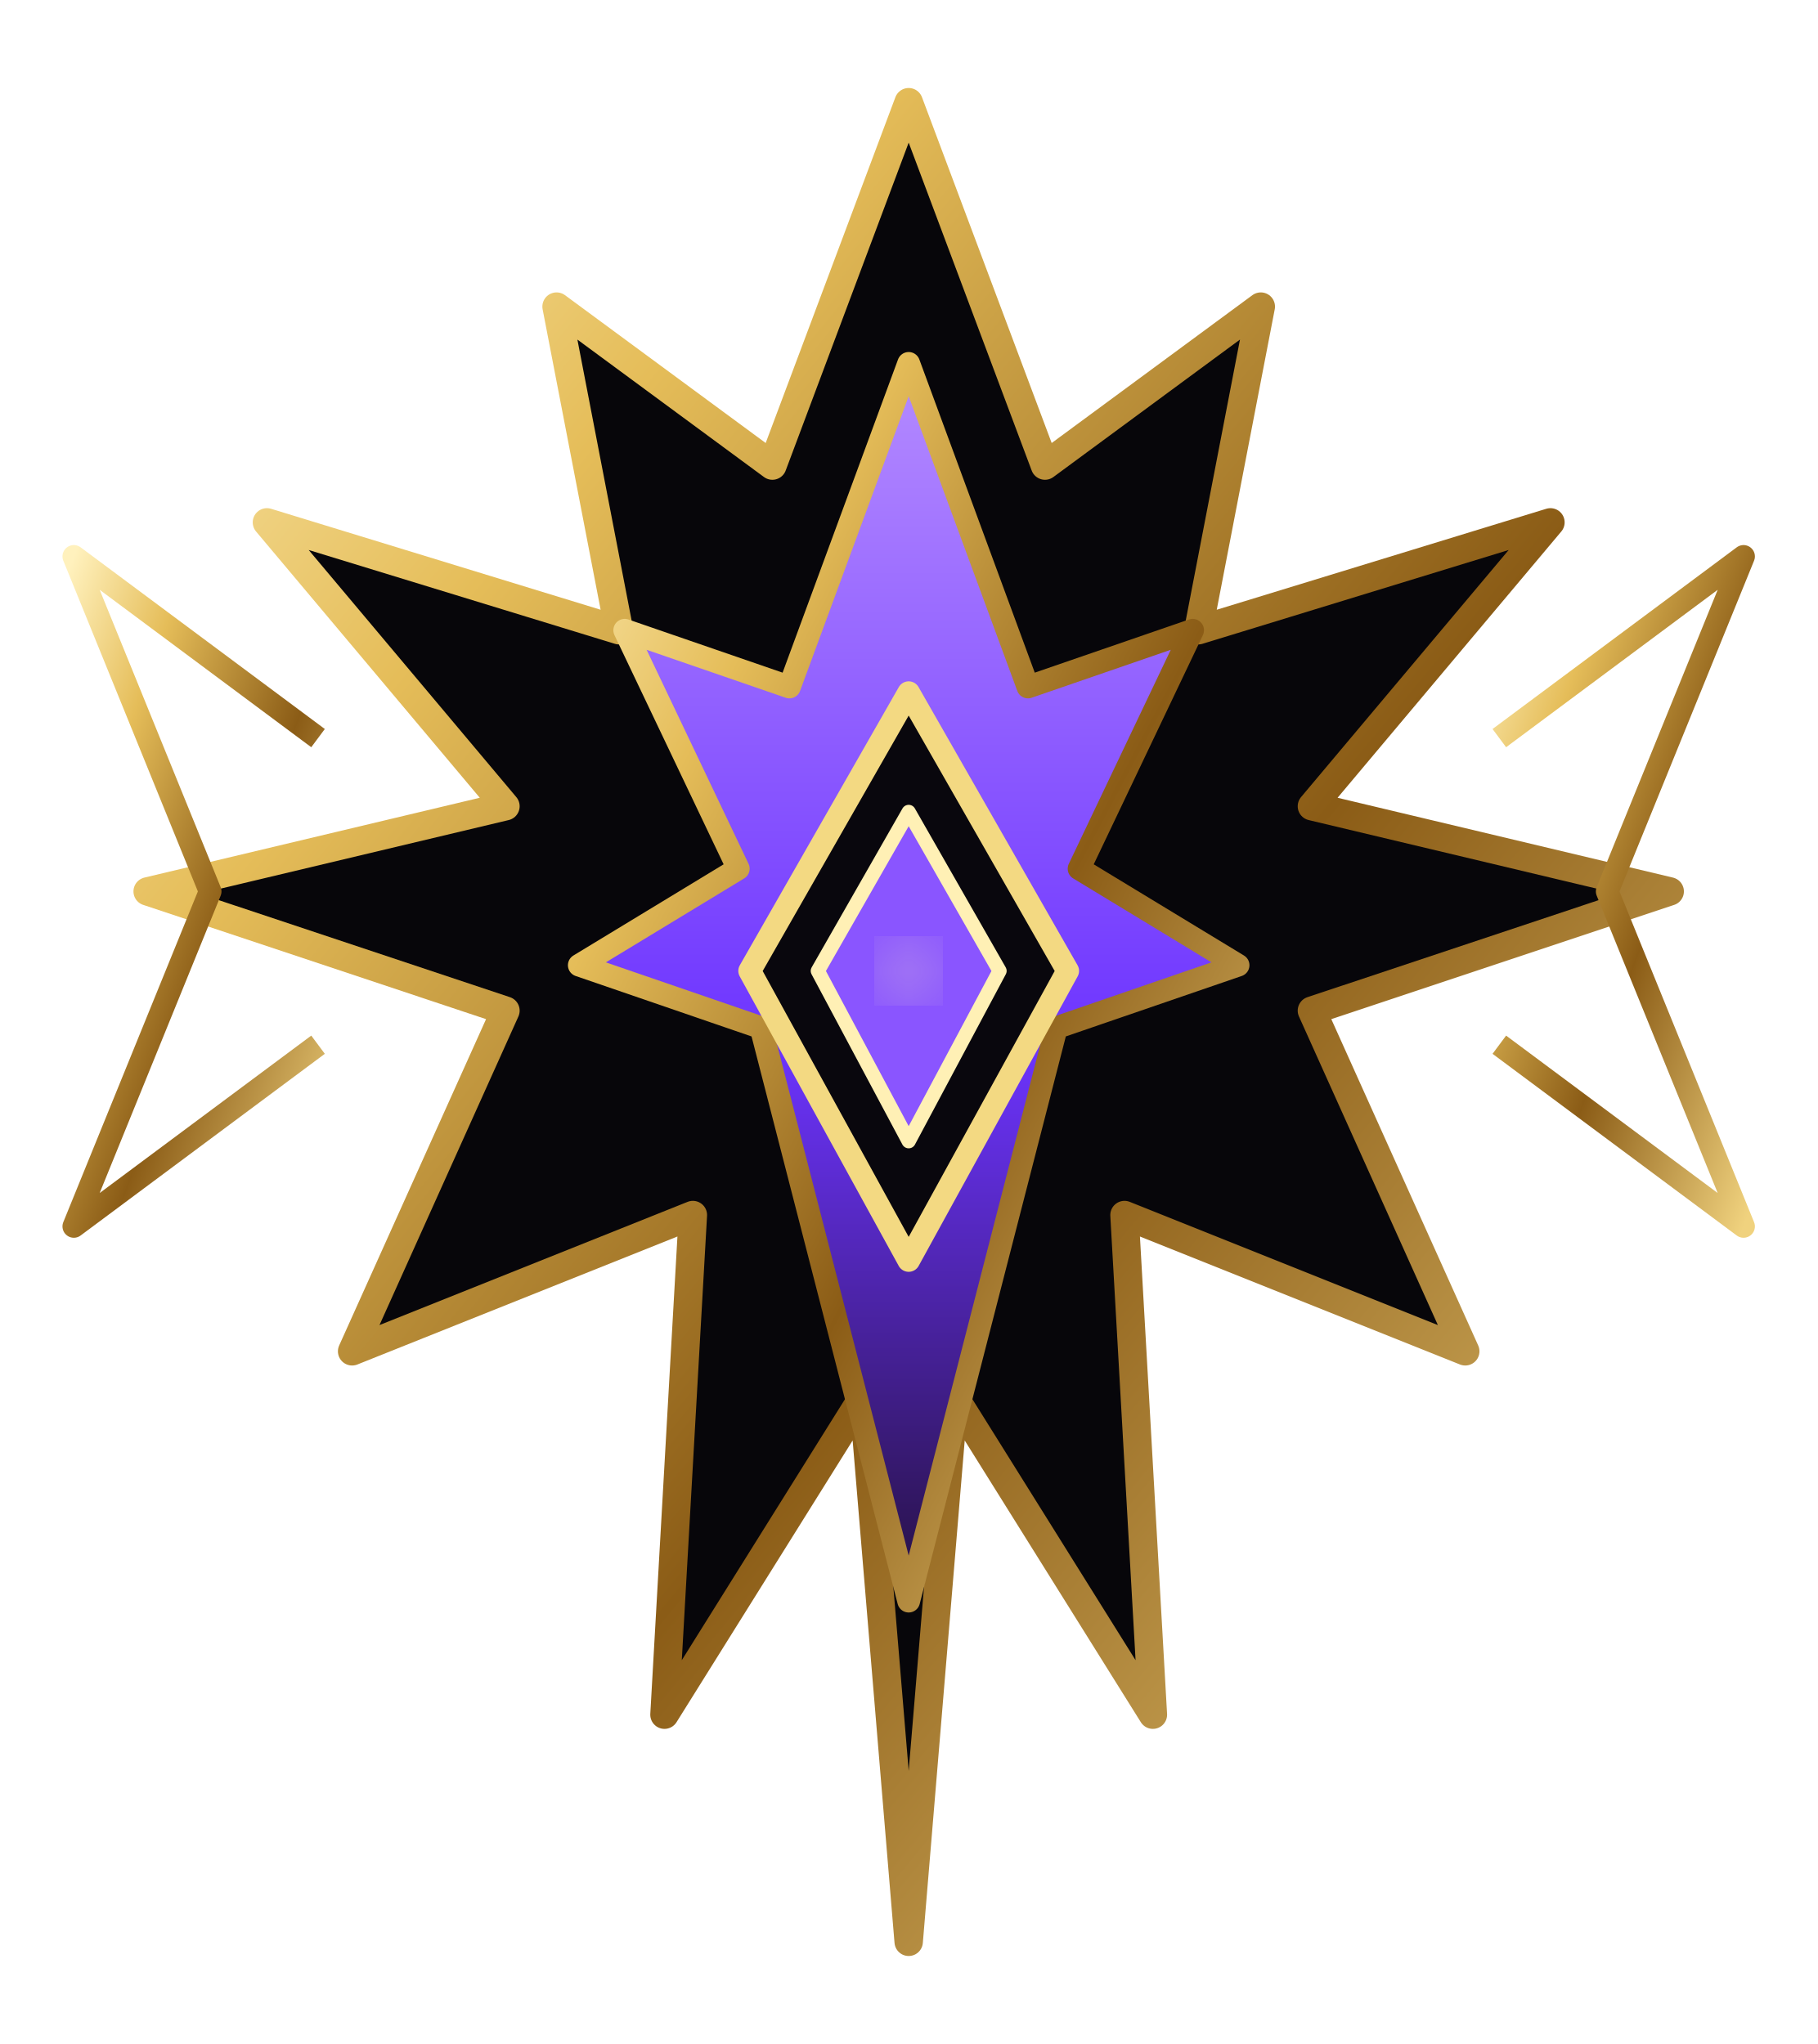
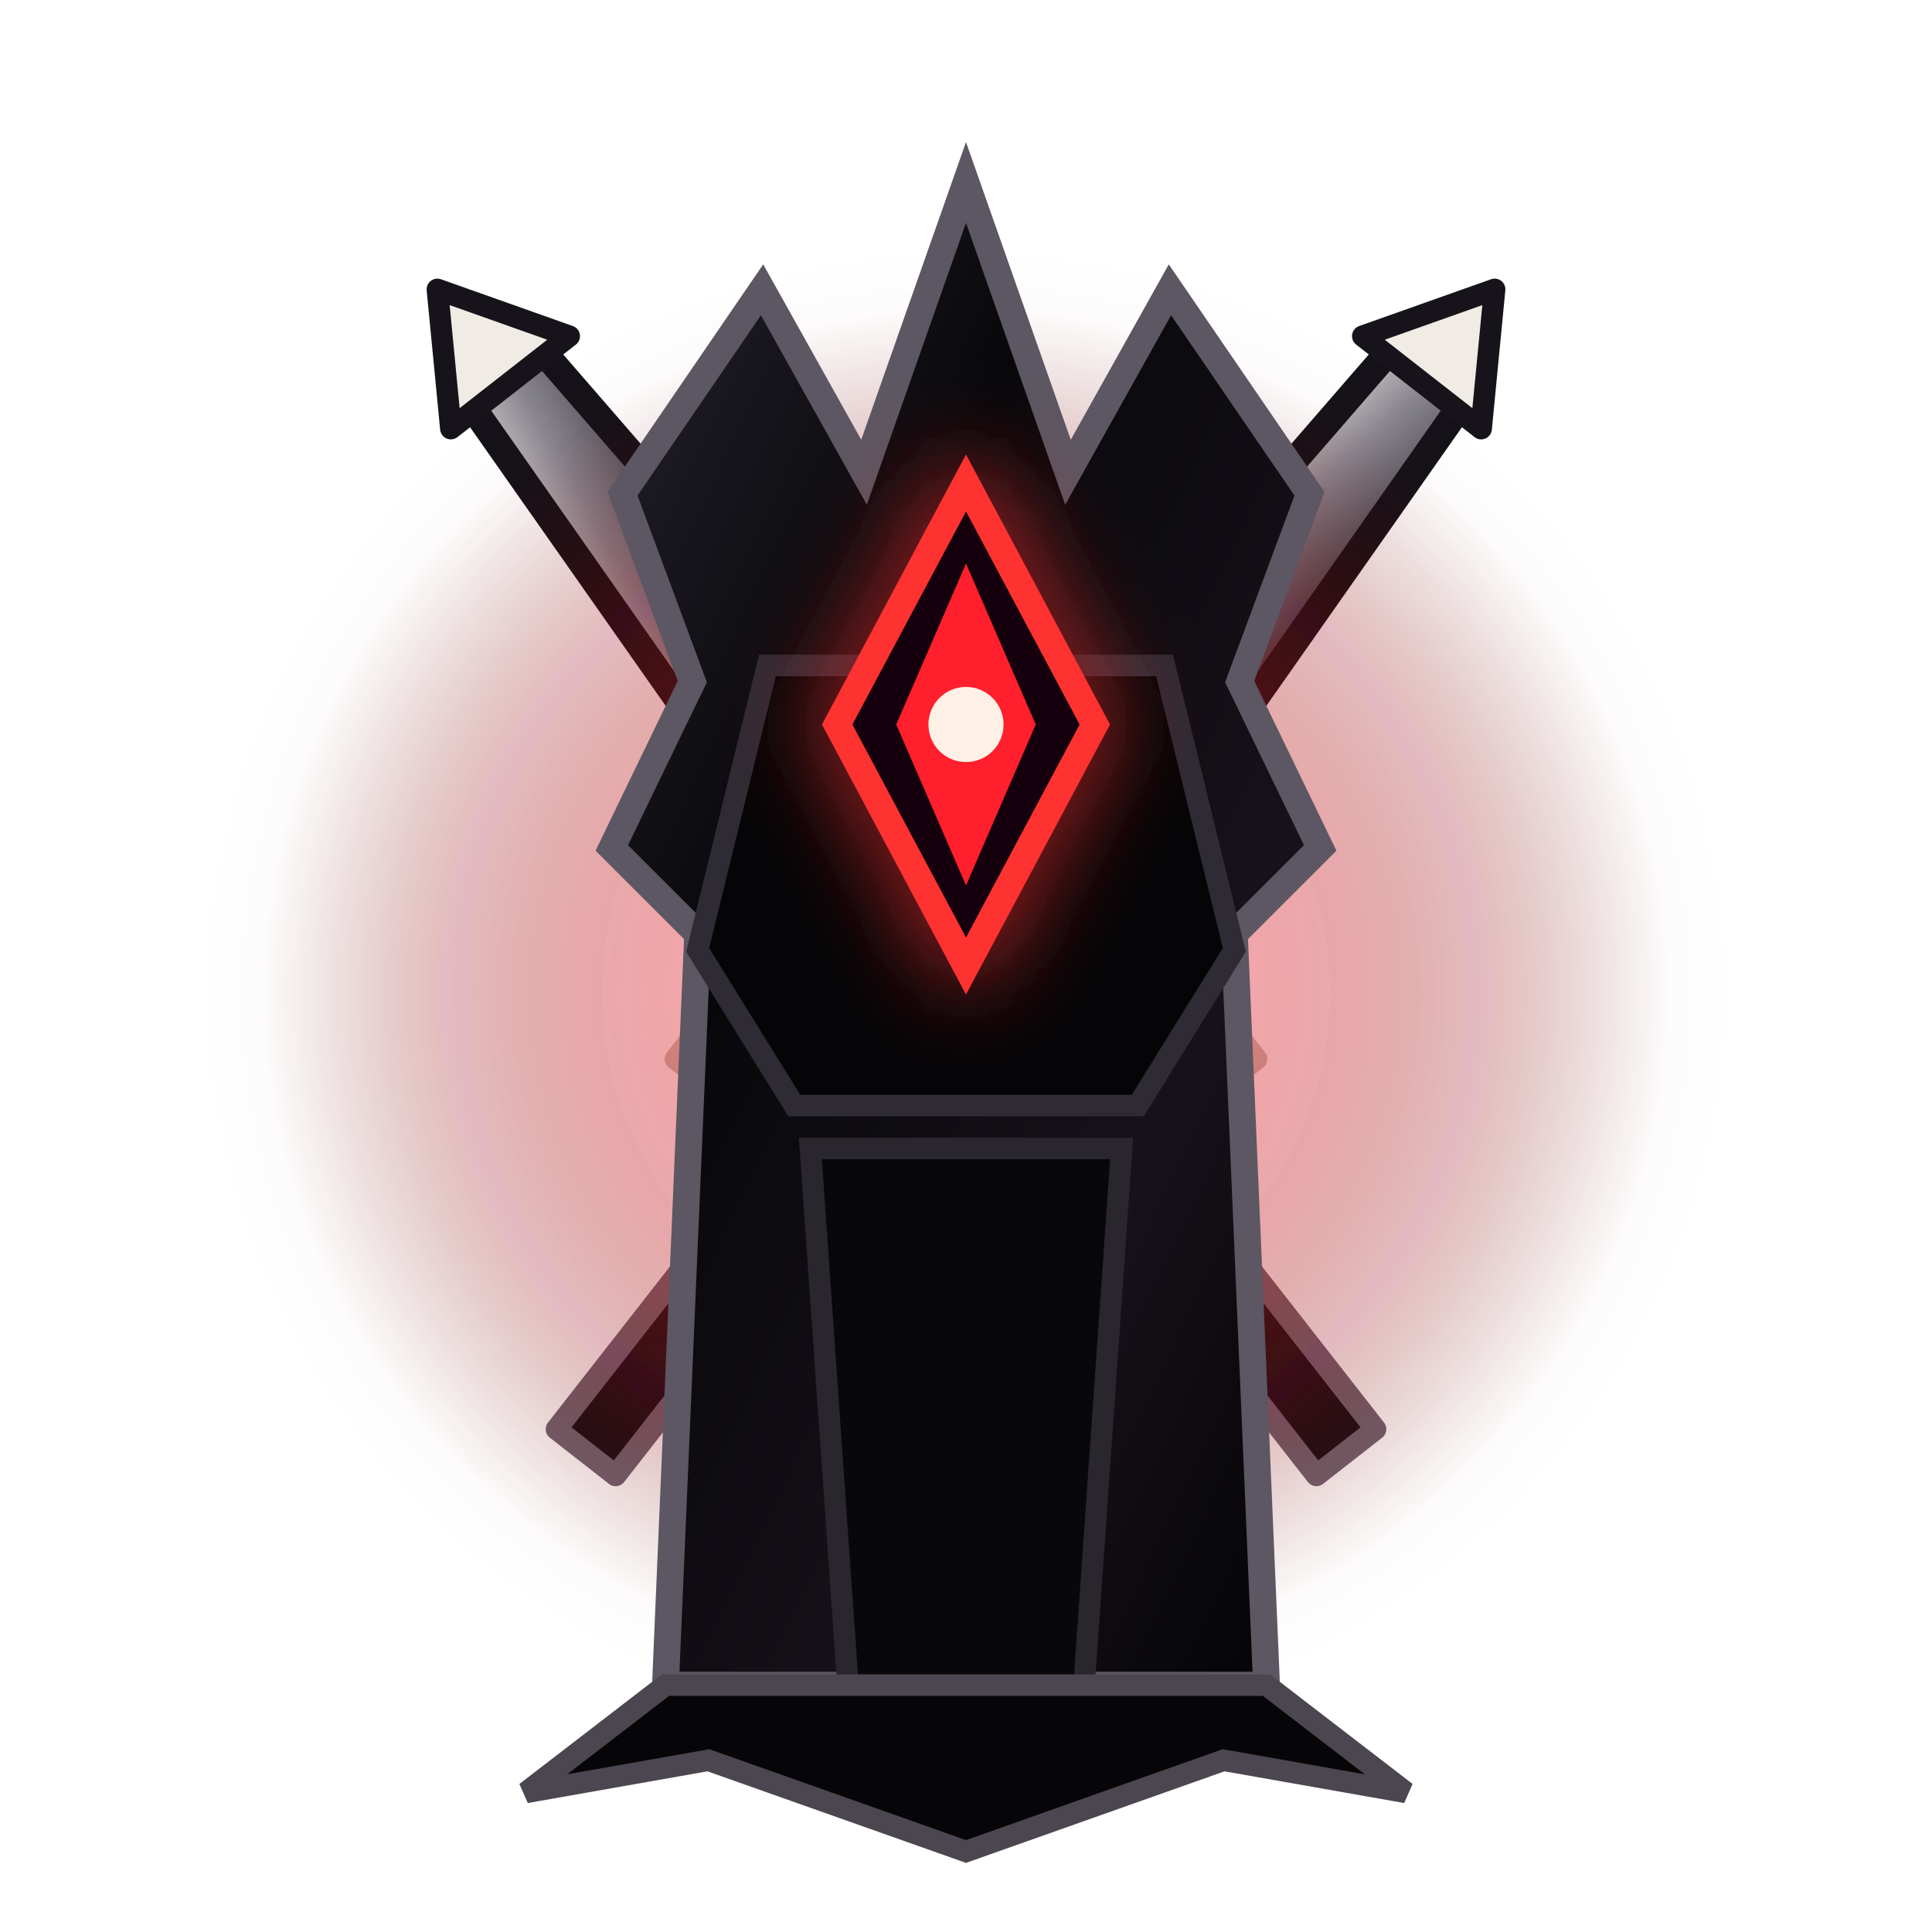
- <svg xmlns="http://www.w3.org/2000/svg" viewBox="0 0 320 360">
+ <svg xmlns="http://www.w3.org/2000/svg" viewBox="0 0 360 360">
  <defs>
-     <linearGradient id="gold" x1="0" y1="0" x2="1" y2="1">
-       <stop stop-color="#fff1bd" />
-       <stop offset=".24" stop-color="#e5bd59" />
-       <stop offset=".58" stop-color="#8b5c16" />
-       <stop offset="1" stop-color="#f0d27e" />
+     <linearGradient id="obs" x1="0" y1="0" x2="1" y2="1">
+       <stop offset="0" stop-color="#27232d" />
+       <stop offset=".34" stop-color="#08080b" />
+       <stop offset=".7" stop-color="#16121a" />
+       <stop offset="1" stop-color="#020203" />
    </linearGradient>
-     <linearGradient id="violet" x1="0" y1="0" x2="0" y2="1">
-       <stop stop-color="#b58cff" />
-       <stop offset=".55" stop-color="#6d34ff" />
-       <stop offset="1" stop-color="#24103f" />
+     <linearGradient id="steel" x1="0" y1="0" x2="1" y2="1">
+       <stop offset="0" stop-color="#f4f0e8" />
+       <stop offset=".28" stop-color="#8b8791" />
+       <stop offset=".62" stop-color="#2c2a31" />
+       <stop offset="1" stop-color="#c8c1b5" />
    </linearGradient>
-     <filter id="glow">
-       <feGaussianBlur stdDeviation="7" />
+     <radialGradient id="red" cx="50%" cy="50%" r="50%">
+       <stop offset="0" stop-color="#fff0e8" />
+       <stop offset=".14" stop-color="#ff5b4f" />
+       <stop offset=".42" stop-color="#d9151f" />
+       <stop offset="1" stop-color="#5a0007" stop-opacity="0" />
+     </radialGradient>
+     <filter id="glow" x="-80%" y="-80%" width="260%" height="260%">
+       <feGaussianBlur stdDeviation="9" result="b" />
+       <feMerge>
+         <feMergeNode in="b" />
+         <feMergeNode in="SourceGraphic" />
+       </feMerge>
    </filter>
  </defs>
-   <g fill="none" stroke-linejoin="round">
-     <path d="M160 18 184 82 222 54 211 111 273 92 231 142 294 157 231 178 258 238 198 214 203 302 168 246 160 342 152 246 117 302 122 214 62 238 89 178 26 157 89 142 47 92 109 111 98 54 136 82Z" fill="#07060a" stroke="url(#gold)" stroke-width="5" />
-     <path d="M160 64 181 121 210 111 190 153 218 170 186 181 160 282 134 181 102 170 130 153 110 111 139 121Z" fill="url(#violet)" stroke="url(#gold)" stroke-width="4" />
-     <path d="M160 122 188 171 160 222 132 171Z" fill="#09070d" stroke="#f3d982" stroke-width="4" />
-     <path d="M160 143 176 171 160 201 144 171Z" fill="#8a55ff" stroke="#fff0b5" stroke-width="2.5" />
-     <path d="M56 130 13 98 37 157 13 216 56 184" stroke="url(#gold)" stroke-width="4" />
-     <path d="M264 130 307 98 283 157 307 216 264 184" stroke="url(#gold)" stroke-width="4" />
+   <g stroke-linecap="round" stroke-linejoin="round">
+     <g transform="rotate(-38 180 180)">
+       <path d="M172 34h16l9 176-17 49-17-49z" fill="url(#steel)" stroke="#141218" stroke-width="5" />
+       <path d="M148 212h64v15h-64z" fill="#09090c" stroke="#c8c1b5" stroke-width="4" />
+       <path d="M173 227h14v68h-14z" fill="#151218" stroke="#6f6672" stroke-width="4" />
+       <path d="M180 20 194 42 166 42z" fill="#f0ece5" stroke="#16141a" stroke-width="4" />
+     </g>
+     <g transform="rotate(38 180 180)">
+       <path d="M172 34h16l9 176-17 49-17-49z" fill="url(#steel)" stroke="#141218" stroke-width="5" />
+       <path d="M148 212h64v15h-64z" fill="#09090c" stroke="#c8c1b5" stroke-width="4" />
+       <path d="M173 227h14v68h-14z" fill="#151218" stroke="#6f6672" stroke-width="4" />
+       <path d="M180 20 194 42 166 42z" fill="#f0ece5" stroke="#16141a" stroke-width="4" />
+     </g>
  </g>
-   <circle cx="160" cy="171" r="5" fill="#fff3c6" filter="url(#glow)" />
+   <ellipse cx="180" cy="185" rx="132" ry="128" fill="url(#red)" opacity=".38" filter="url(#glow)" />
+   <path d="M116 92 142 54 161 88 180 34 199 88 218 54 244 92 231 127 246 158 230 174 236 314 198 314 193 220 167 220 162 314 124 314 130 174 114 158 129 127Z" fill="url(#obs)" stroke="#5c5762" stroke-width="5" />
+   <path d="M143 124h74l13 53-18 29h-64l-18-29z" fill="#050507" stroke="#2f2b34" stroke-width="4" />
+   <path d="M151 214h58l-7 100h-44z" fill="#08070a" stroke="#2a262d" stroke-width="4" />
+   <path d="M180 90 204 135 180 180 156 135Z" fill="#150307" stroke="#ff3131" stroke-width="5" filter="url(#glow)" />
+   <path d="M180 105 193 135 180 165 167 135Z" fill="#ff1f2d" />
+   <circle cx="180" cy="135" r="7" fill="#fff0e6" />
+   <path d="M124 314 98 334 132 328 180 345 228 328 262 334 236 314Z" fill="#060608" stroke="#4c4651" stroke-width="4" />
</svg>
